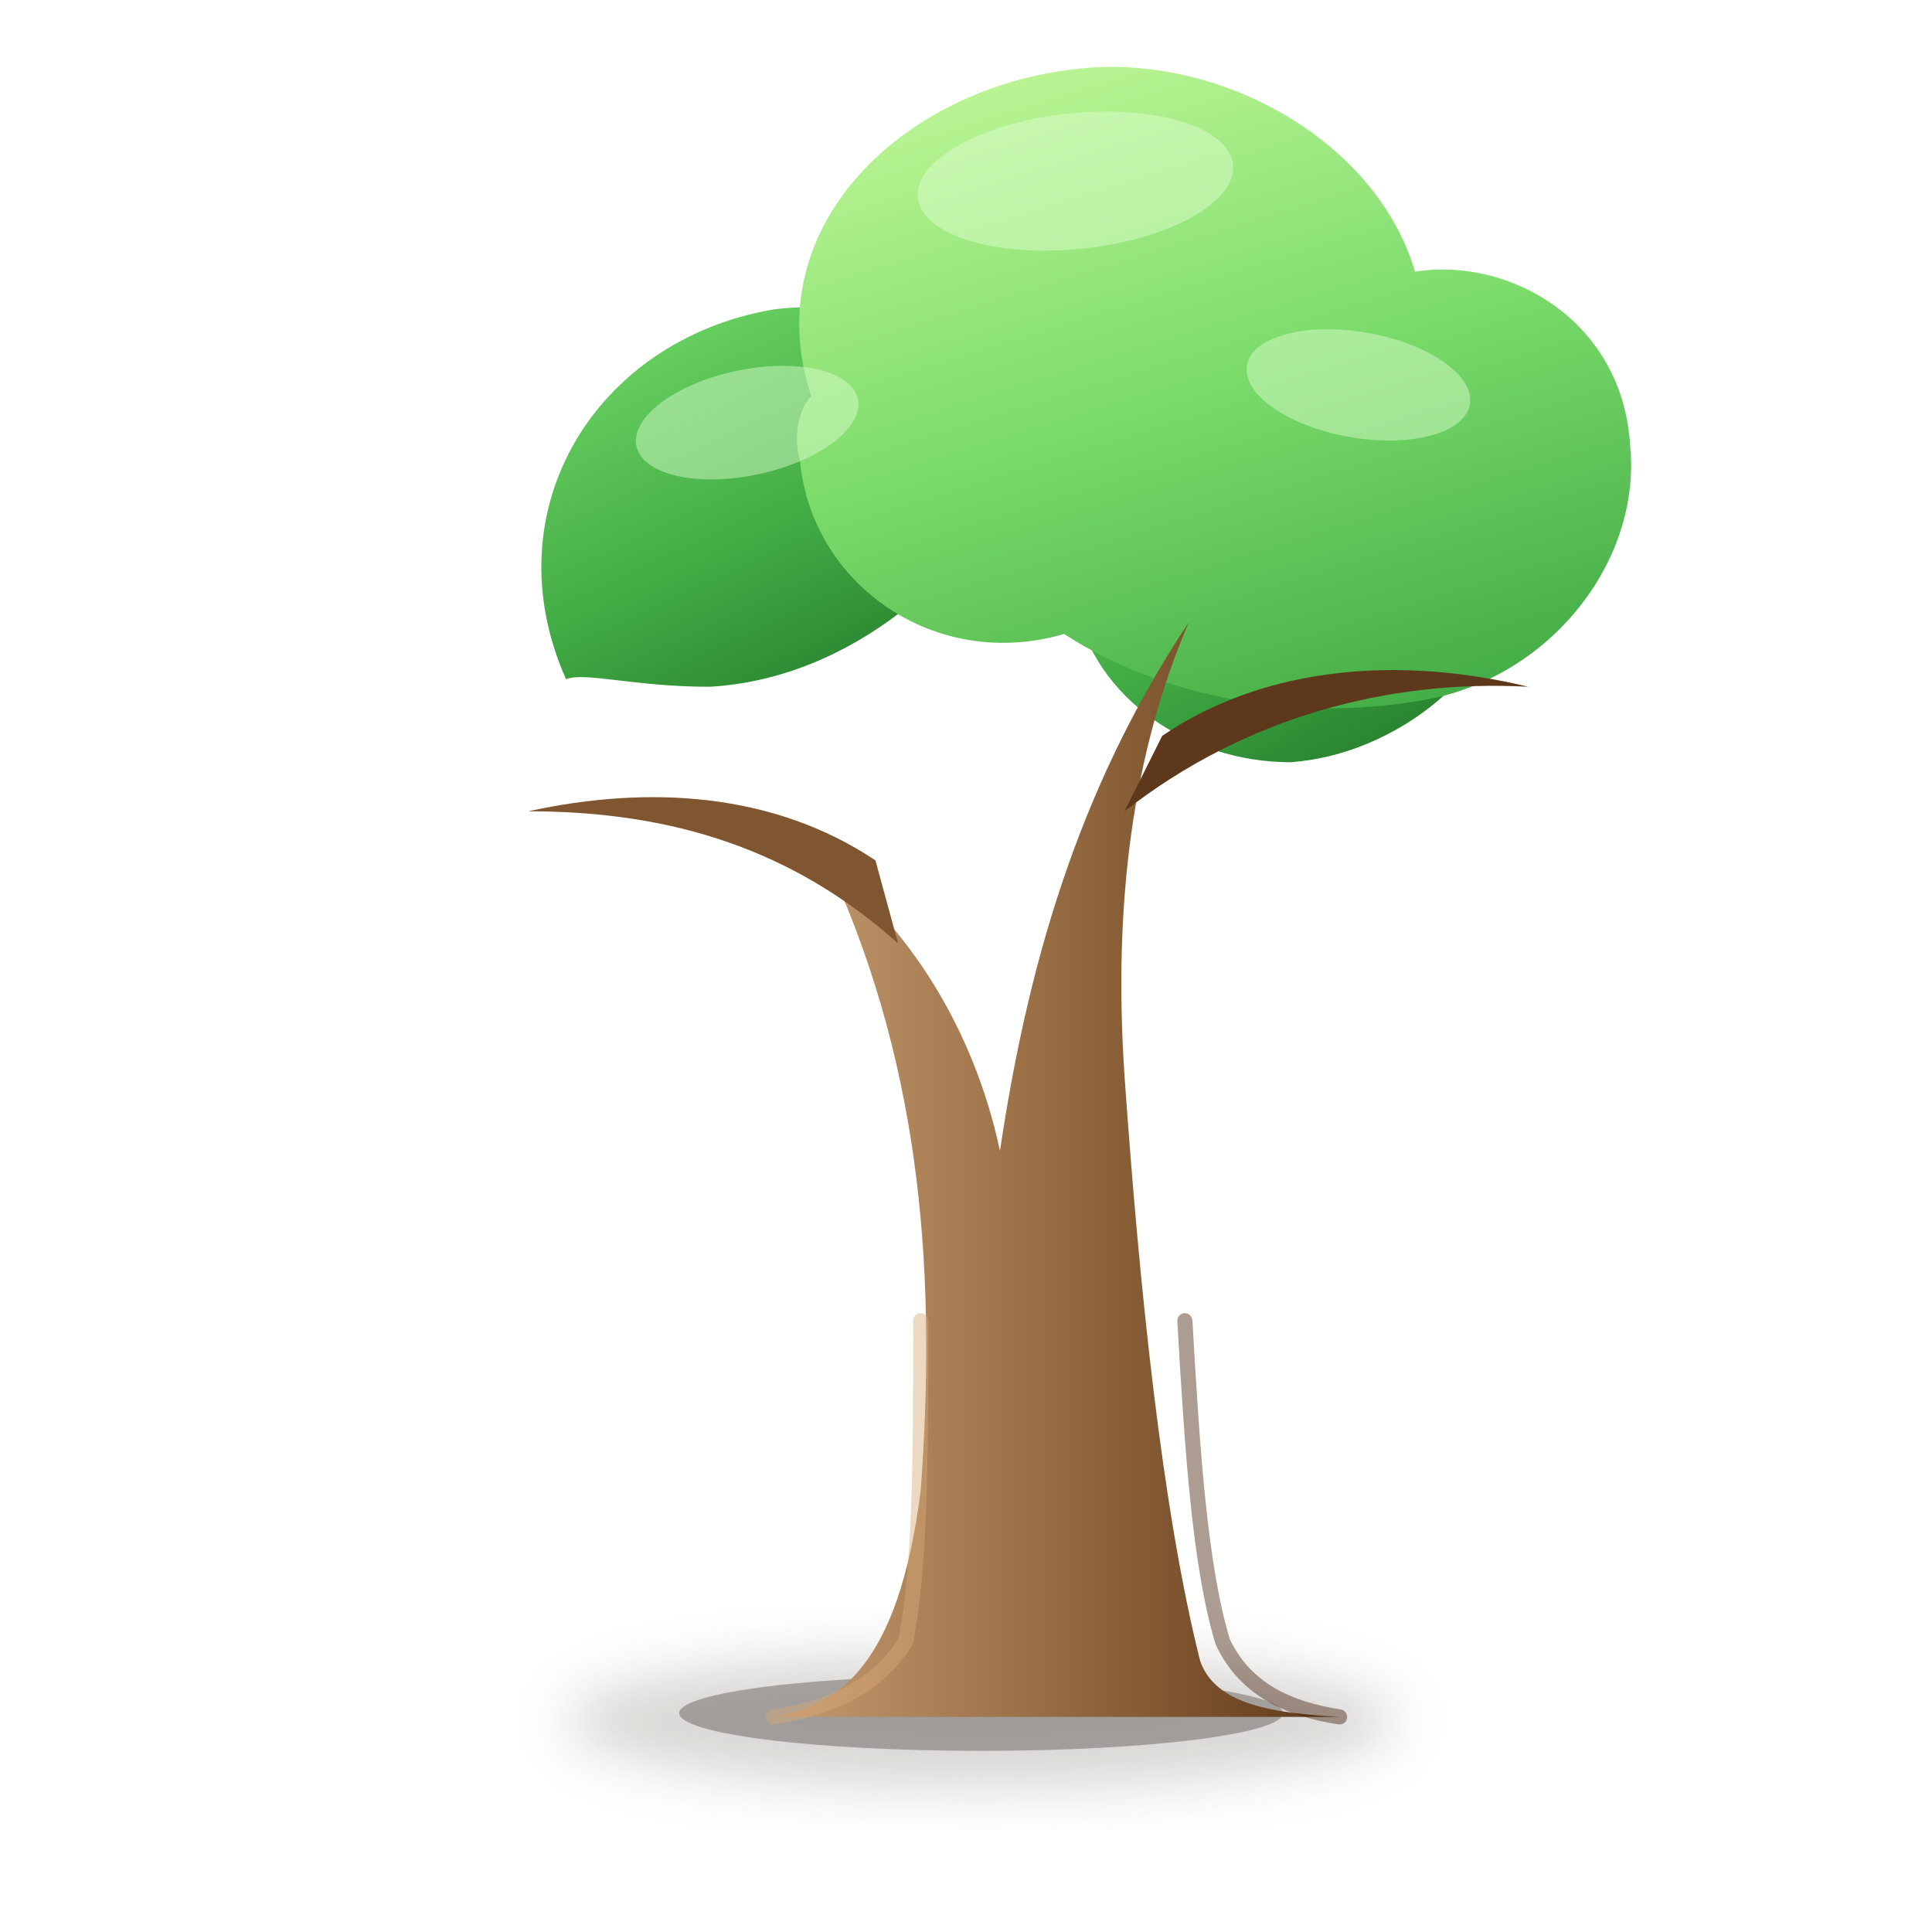
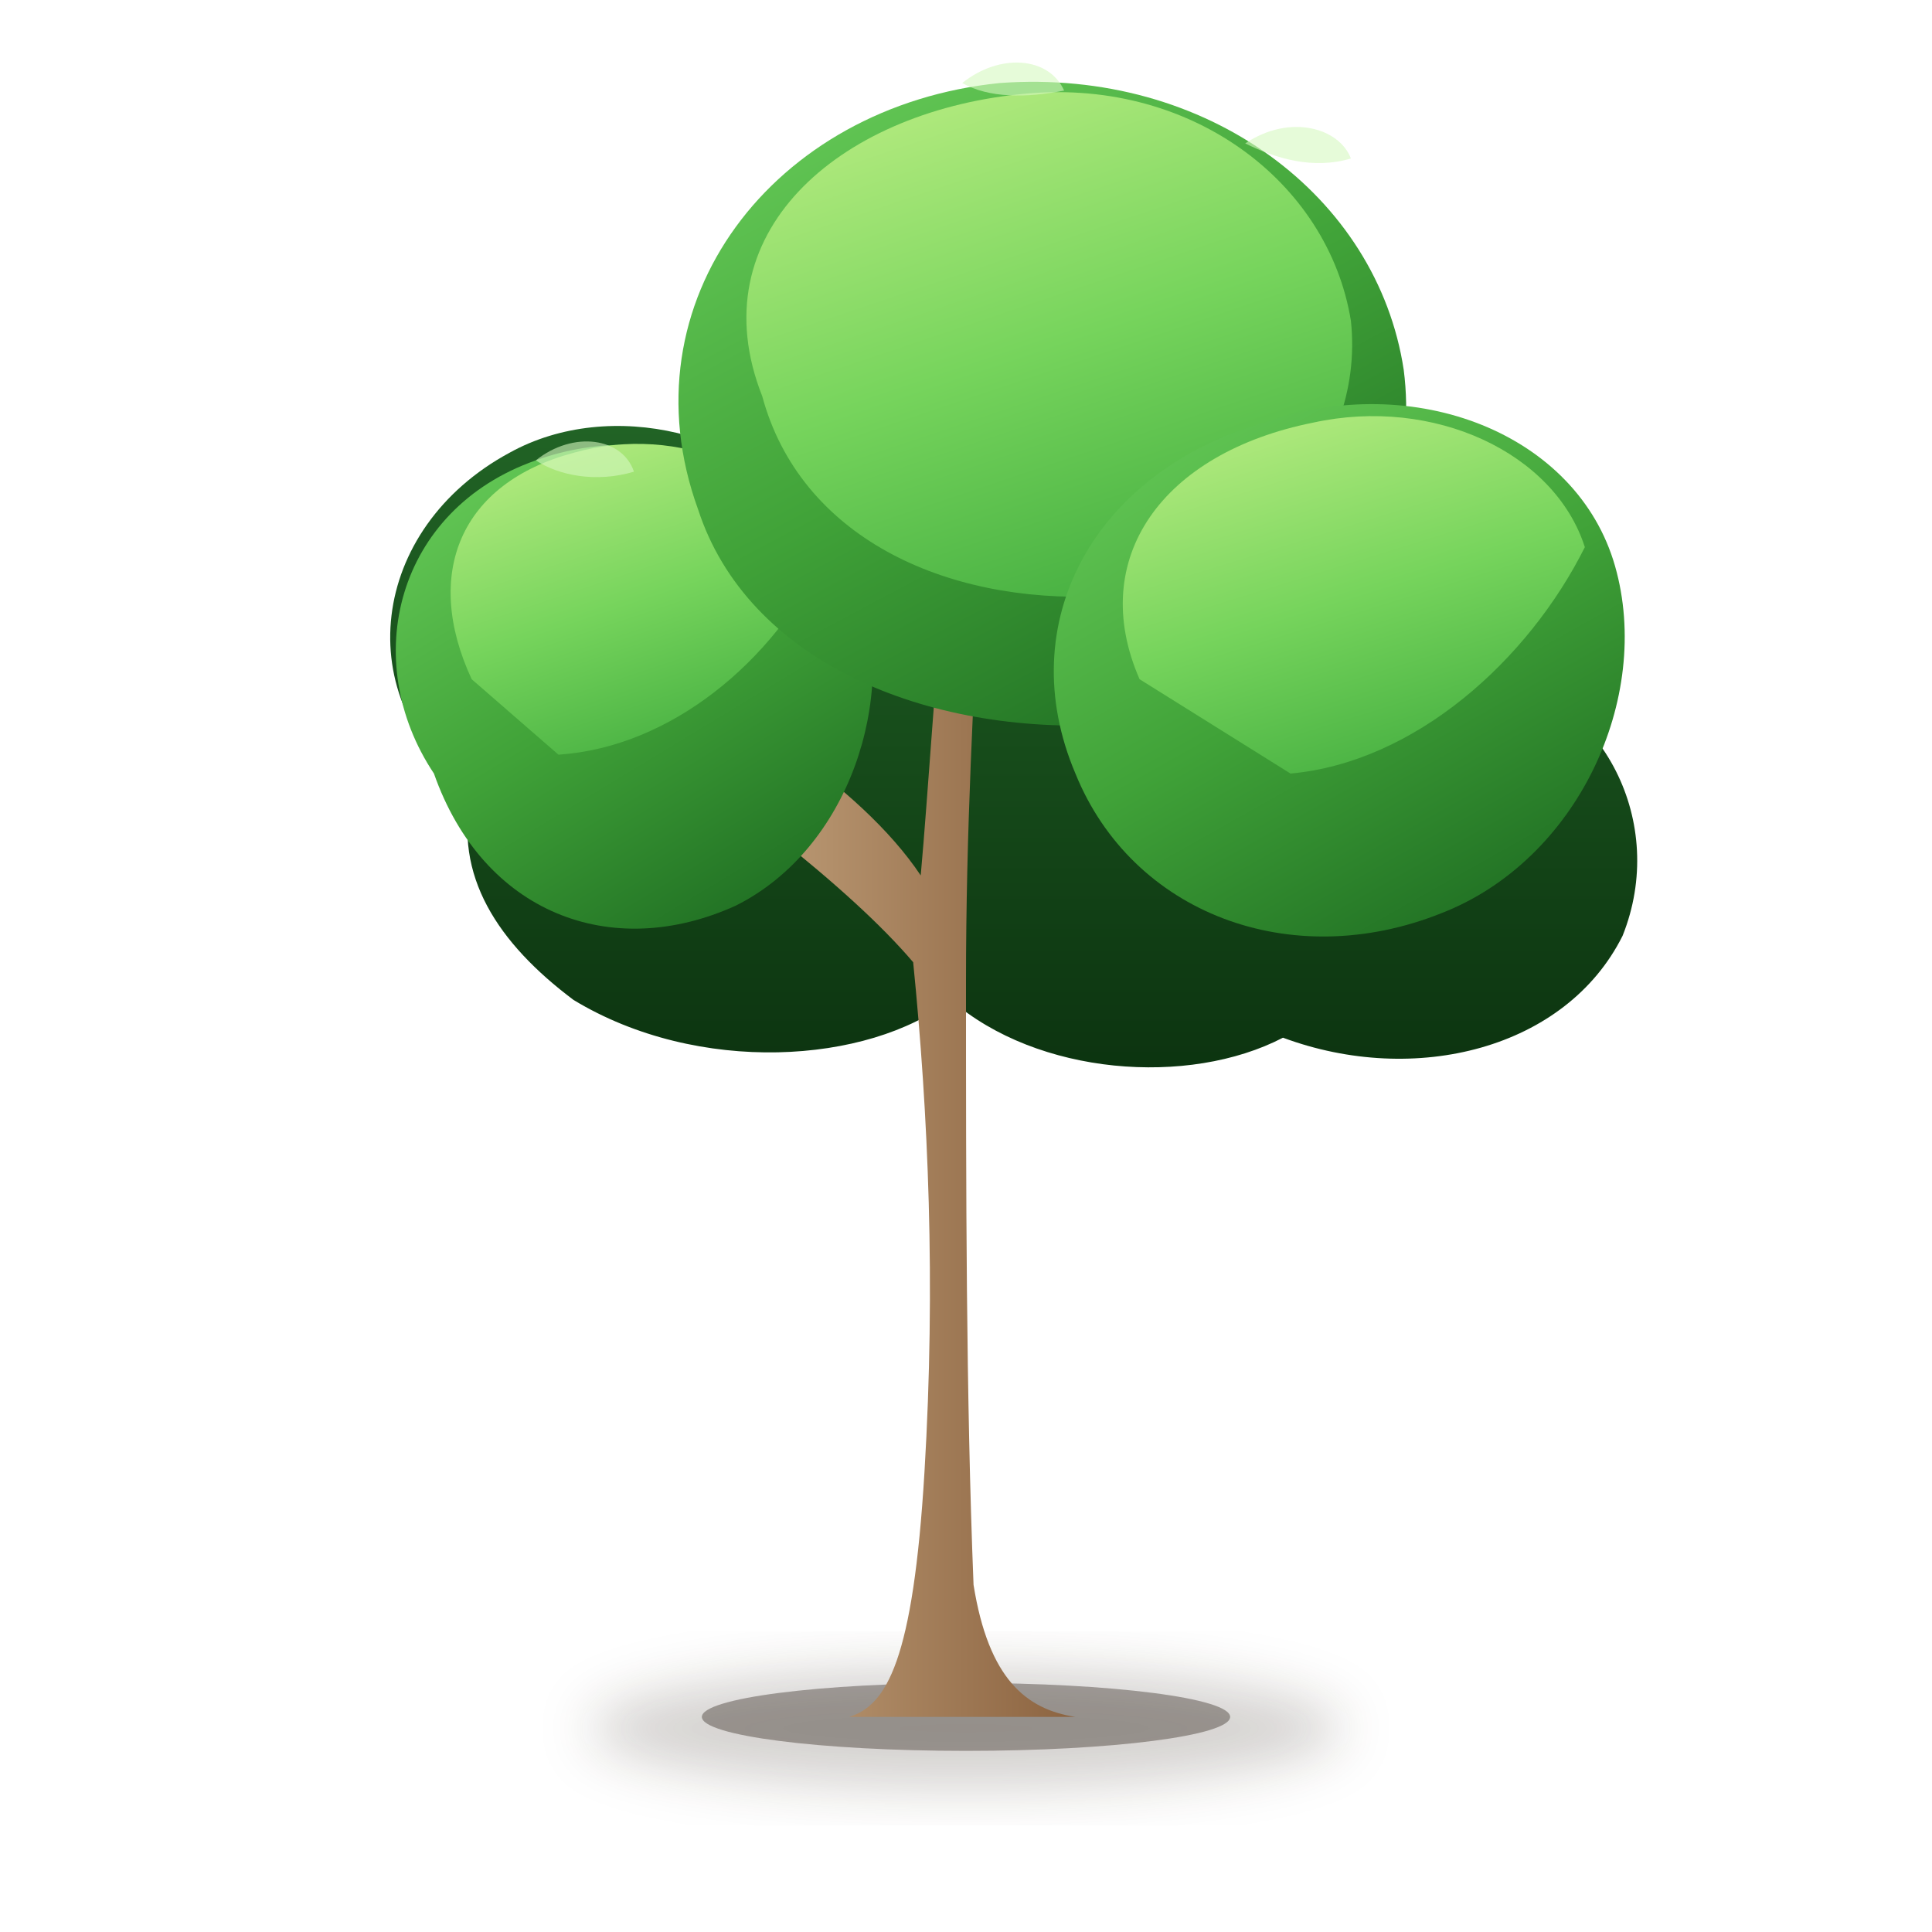
<svg xmlns="http://www.w3.org/2000/svg" viewBox="0 0 512 512">
  <defs>
-     <filter id="shadow-birch" x="-30%" y="-30%" width="160%" height="160%">
+     <filter id="sh-b" x="-30%" y="-30%" width="160%" height="160%">
      <feGaussianBlur stdDeviation="7" />
    </filter>
-     <linearGradient id="birch-trunk" x1="0" y1="0" x2="1" y2="0">
-       <stop offset="0%" stop-color="#C59B70" />
-       <stop offset="35%" stop-color="#A57A50" />
-       <stop offset="70%" stop-color="#805630" />
+     <linearGradient id="b-bark" x1="0" y1="0" x2="1" y2="0">
+       <stop offset="0%" stop-color="#D6BA96" />
+       <stop offset="35%" stop-color="#B28F6A" />
+       <stop offset="70%" stop-color="#885F3C" />
      <stop offset="100%" stop-color="#5E381A" />
    </linearGradient>
-     <linearGradient id="birch-sun" x1="0.3" y1="0" x2="0.7" y2="1">
-       <stop offset="0%" stop-color="#BAF494" />
-       <stop offset="50%" stop-color="#7ADB6A" />
-       <stop offset="100%" stop-color="#46AE48" />
+     <linearGradient id="b-leaf-back" x1="0" y1="0" x2="0" y2="1">
+       <stop offset="0%" stop-color="#246A28" />
+       <stop offset="100%" stop-color="#0C3410" />
    </linearGradient>
-     <linearGradient id="birch-mid" x1="0.2" y1="0" x2="0.8" y2="1">
-       <stop offset="0%" stop-color="#6ED464" />
-       <stop offset="55%" stop-color="#42AC45" />
-       <stop offset="100%" stop-color="#247C2B" />
+     <linearGradient id="b-leaf-mid" x1="0.2" y1="0" x2="0.8" y2="1">
+       <stop offset="0%" stop-color="#64C856" />
+       <stop offset="50%" stop-color="#40A238" />
+       <stop offset="100%" stop-color="#1E6C22" />
    </linearGradient>
-     <linearGradient id="birch-dark" x1="0.1" y1="0" x2="0.9" y2="1">
-       <stop offset="0%" stop-color="#34943A" />
-       <stop offset="60%" stop-color="#1E6824" />
-       <stop offset="100%" stop-color="#104415" />
+     <linearGradient id="b-leaf-sun" x1="0.3" y1="0" x2="0.7" y2="1">
+       <stop offset="0%" stop-color="#B2EA7E" />
+       <stop offset="50%" stop-color="#76D45C" />
+       <stop offset="100%" stop-color="#44AE40" />
    </linearGradient>
  </defs>
-   <ellipse cx="260" cy="456" rx="110" ry="18" fill="#2E2015" opacity="0.18" filter="url(#shadow-birch)" />
-   <ellipse cx="260" cy="454" rx="80" ry="10" fill="#1C120A" opacity="0.30" />
-   <path d="M150 180 C130 135 158 90 205 82 C235 78 262 95 272 120 C258 152 225 180 188 182 C168 182 155 178 150 180 Z" fill="url(#birch-mid)" />
-   <path d="M285 160 C278 120 310 88 348 92 C380 95 405 118 402 150 C398 178 370 200 342 202 C315 202 290 185 285 160 Z" fill="url(#birch-mid)" />
-   <path d="M215 105 C200 60 240 22 288 18 C325 15 365 38 375 72 C400 68 430 85 432 118 C435 148 412 178 380 185 C345 192 308 185 282 168 C248 178 215 155 212 122 C210 115 212 108 215 105 Z" fill="url(#birch-sun)" />
-   <g>
-     <path d="M205 455 C222 452 238 442 244 395 C248 340 245 285 220 230 C240 245 258 272 265 305 C272 258 285 210 315 165 C300 200 295 240 298 285 C302 342 308 400 318 440 C322 452 338 454 355 455 L205 455 Z" fill="url(#birch-trunk)" />
-     <path d="M205 455 C218 453 232 448 240 435 C244 415 244 385 244 350" fill="none" stroke="#D8A878" stroke-width="4" stroke-linecap="round" opacity="0.45" />
-     <path d="M355 455 C342 453 330 448 324 435 C318 415 316 385 314 350" fill="none" stroke="#48240D" stroke-width="4" stroke-linecap="round" opacity="0.45" />
-     <path d="M238 250 C210 225 178 215 140 215 C172 208 205 210 232 228 Z" fill="#805630" />
-     <path d="M298 215 C330 190 368 180 405 182 C372 174 336 176 308 195 Z" fill="#5E381A" />
+   <ellipse cx="256" cy="458" rx="100" ry="16" fill="#2E2015" opacity="0.20" filter="url(#sh-b)" />
+   <ellipse cx="256" cy="455" rx="70" ry="9" fill="#1C120A" opacity="0.35" />
+   <path d="M125 210 C92 185 98 140 135 120 C162 105 200 115 215 138 C235 95 285 80 330 92 C372 105 398 140 395 178 C425 185 442 218 430 248 C415 278 375 288 340 275 C315 288 275 285 252 265 C230 282 185 285 152 265 C132 250 120 232 125 210 Z" fill="url(#b-leaf-back)" />
+   <g fill="url(#b-bark)">
+     <path d="M225 455 C235 452 242 440 245 390 C248 340 246 295 242 255 C225 235 192 210 152 182 C145 178 150 170 160 172 C192 185 228 208 244 232 C246 210 248 175 252 135 C255 110 258 95 262 85 C268 88 266 102 262 125 C270 148 298 175 345 190 C355 192 355 200 342 198 C302 188 275 168 260 145 C258 185 256 220 256 260 C256 315 256 370 258 420 C262 445 272 453 285 455 L225 455 Z" />
+     <path d="M178 180 C165 160 155 142 152 135 C156 135 162 145 172 162 Z" />
+     <path d="M315 178 C332 160 350 148 360 142 C362 146 352 160 335 175 Z" />
  </g>
-   <g fill="#E3FED4" opacity="0.45">
-     <ellipse cx="285" cy="48" rx="42" ry="18" transform="rotate(-6 285 48)" />
-     <ellipse cx="198" cy="112" rx="30" ry="14" transform="rotate(-12 198 112)" />
-     <ellipse cx="360" cy="102" rx="30" ry="14" transform="rotate(10 360 102)" />
-   </g>
+   <path d="M115 205 C95 175 105 135 142 122 C175 110 215 125 228 155 C238 185 225 225 195 240 C162 255 128 242 115 205 Z" fill="url(#b-leaf-mid)" />
+   <path d="M125 180 C112 152 122 128 152 120 C180 112 210 125 218 148 C205 175 178 198 148 200 L125 180 Z" fill="url(#b-leaf-sun)" />
+   <path d="M185 135 C165 80 205 28 265 22 C320 18 365 52 372 98 C378 145 342 188 295 192 C245 195 198 175 185 135 Z" fill="url(#b-leaf-mid)" />
+   <path d="M202 105 C185 62 222 30 270 25 C315 20 352 48 358 85 C362 122 330 155 292 158 C250 160 212 142 202 105 Z" fill="url(#b-leaf-sun)" />
+   <path d="M285 205 C268 165 290 125 335 112 C375 98 418 115 428 150 C438 185 418 228 382 242 C342 258 300 242 285 205 Z" fill="url(#b-leaf-mid)" />
+   <path d="M302 180 C288 148 308 120 348 112 C380 105 412 120 420 145 C405 175 375 202 342 205 L302 180 Z" fill="url(#b-leaf-sun)" />
+   <path d="M255 22 C265 14 278 15 282 24 C272 26 262 26 255 22 Z" fill="#D6F8C0" opacity="0.6" />
+   <path d="M330 38 C342 30 355 34 358 42 C348 45 338 42 330 38 Z" fill="#D6F8C0" opacity="0.6" />
+   <path d="M142 122 C152 114 165 116 168 125 C158 128 148 126 142 122 Z" fill="#D6F8C0" opacity="0.6" />
</svg>
